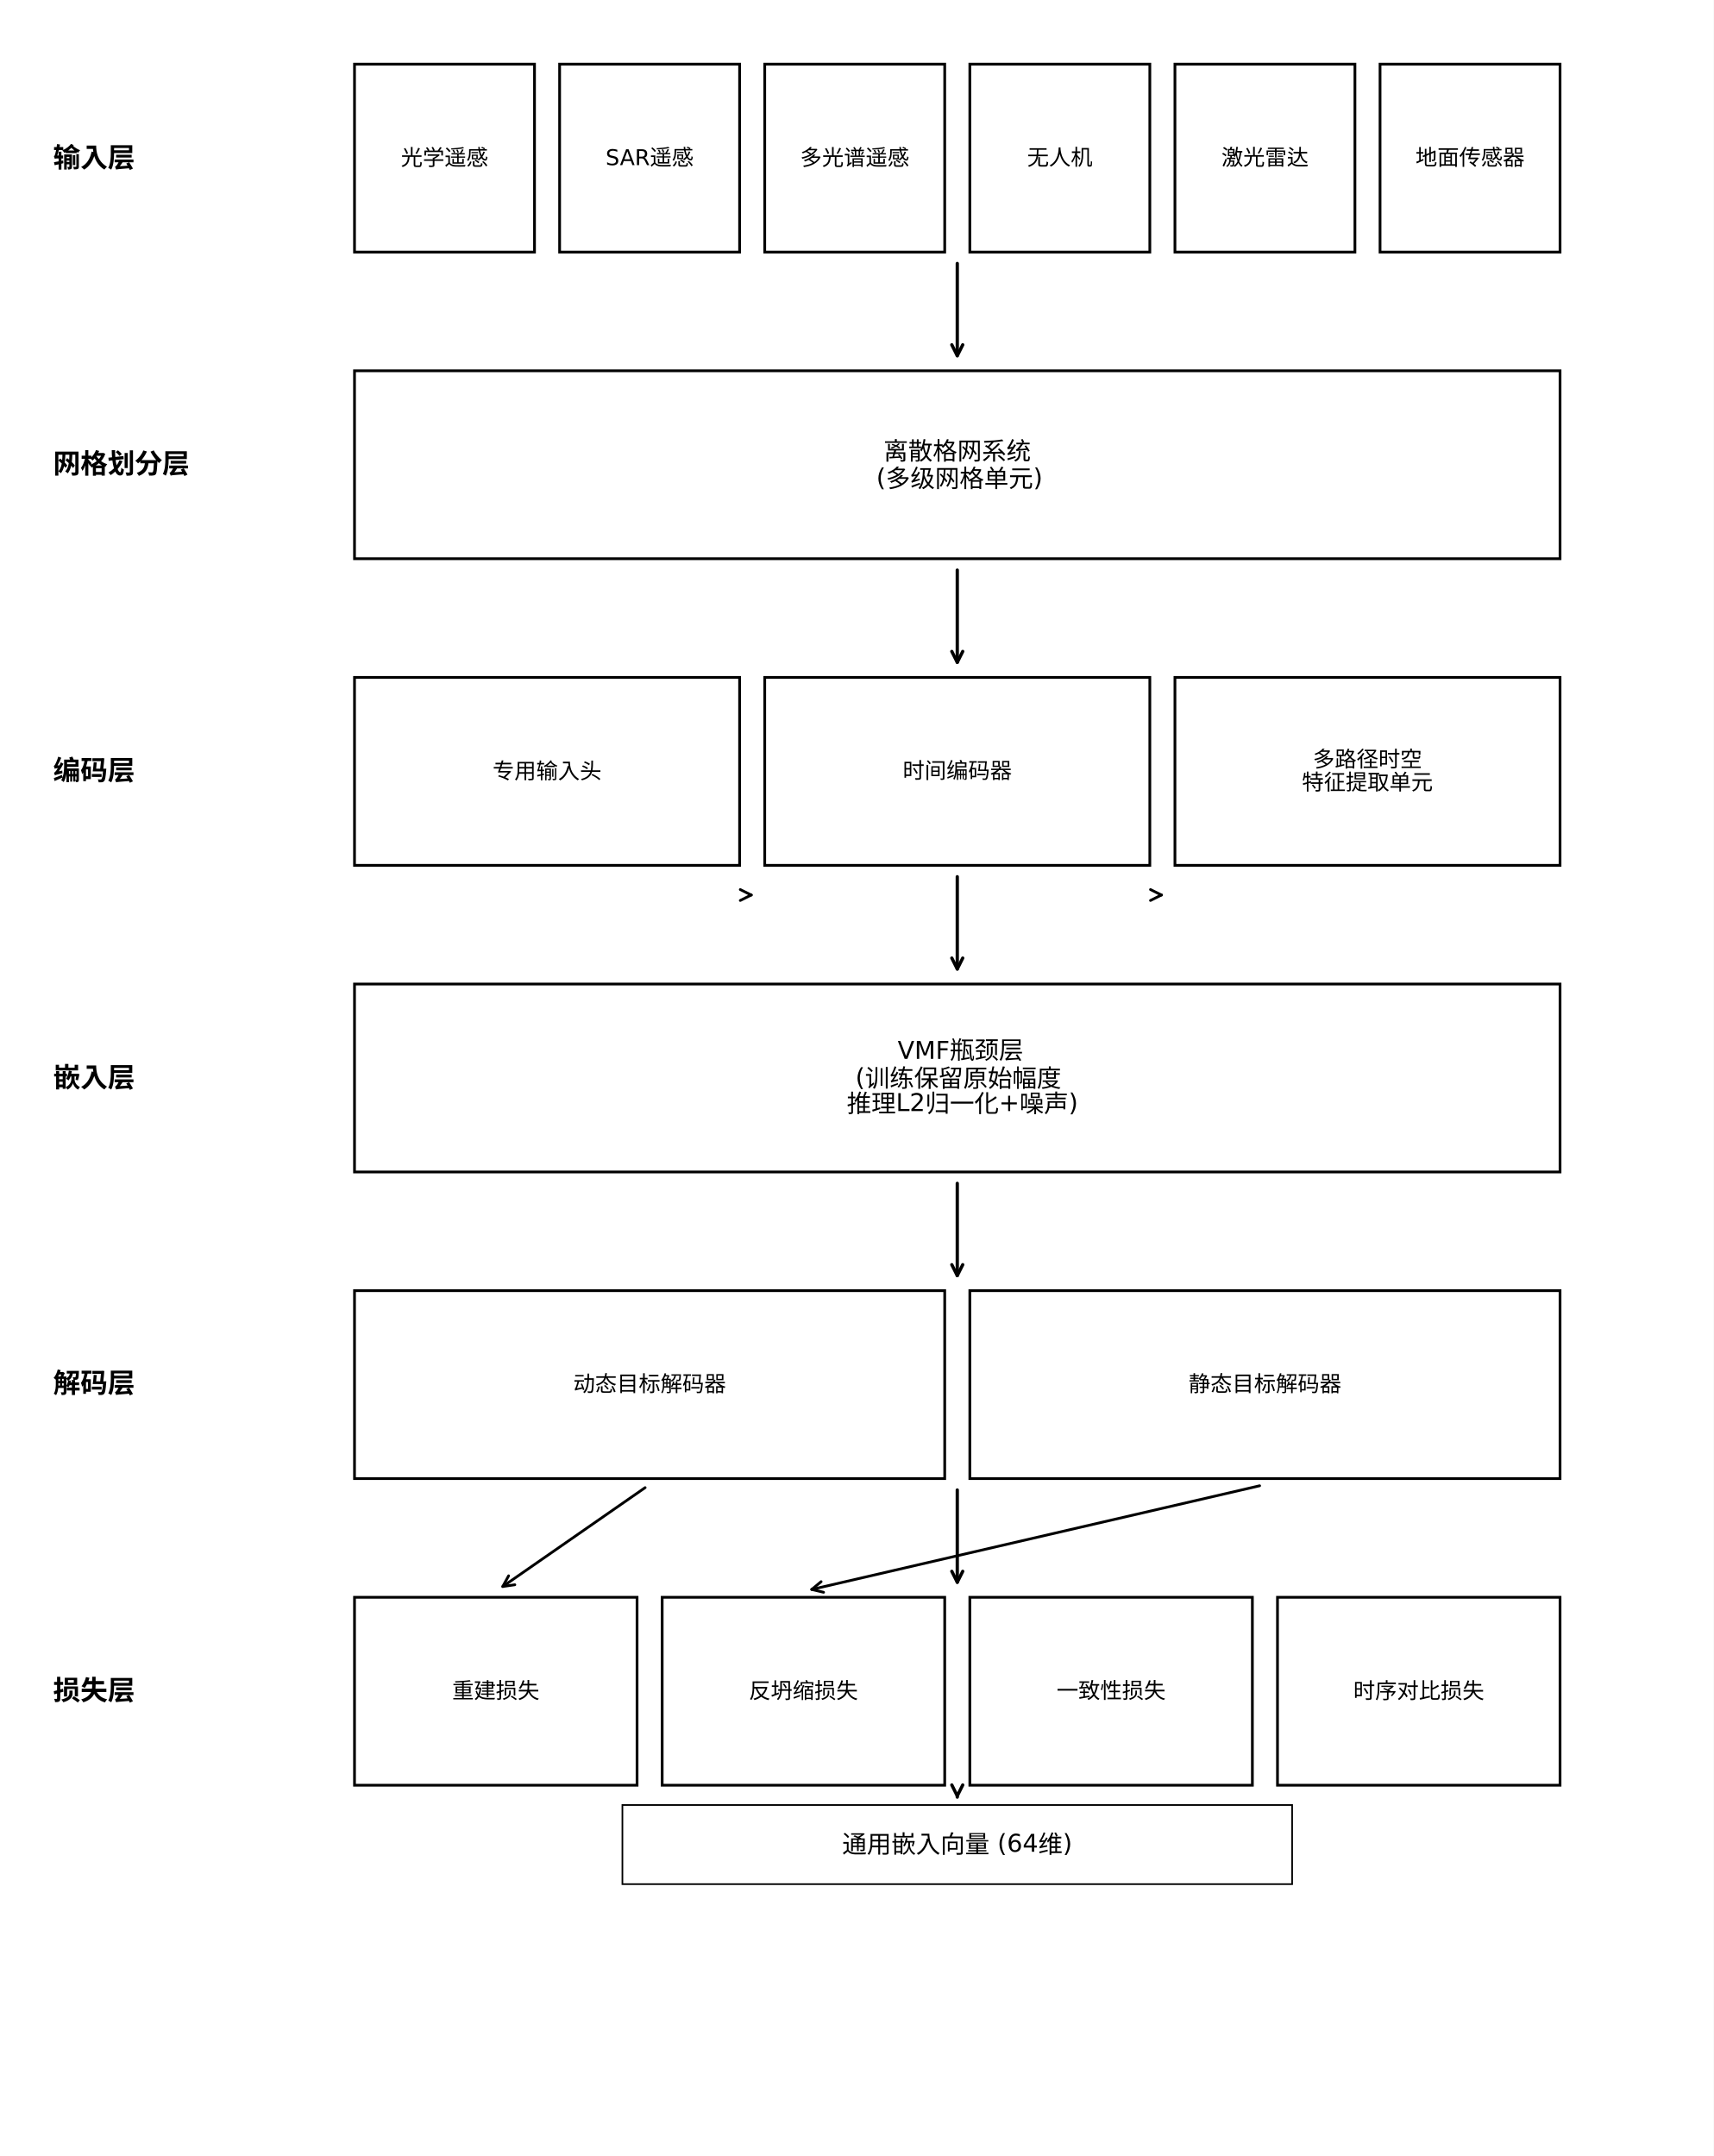
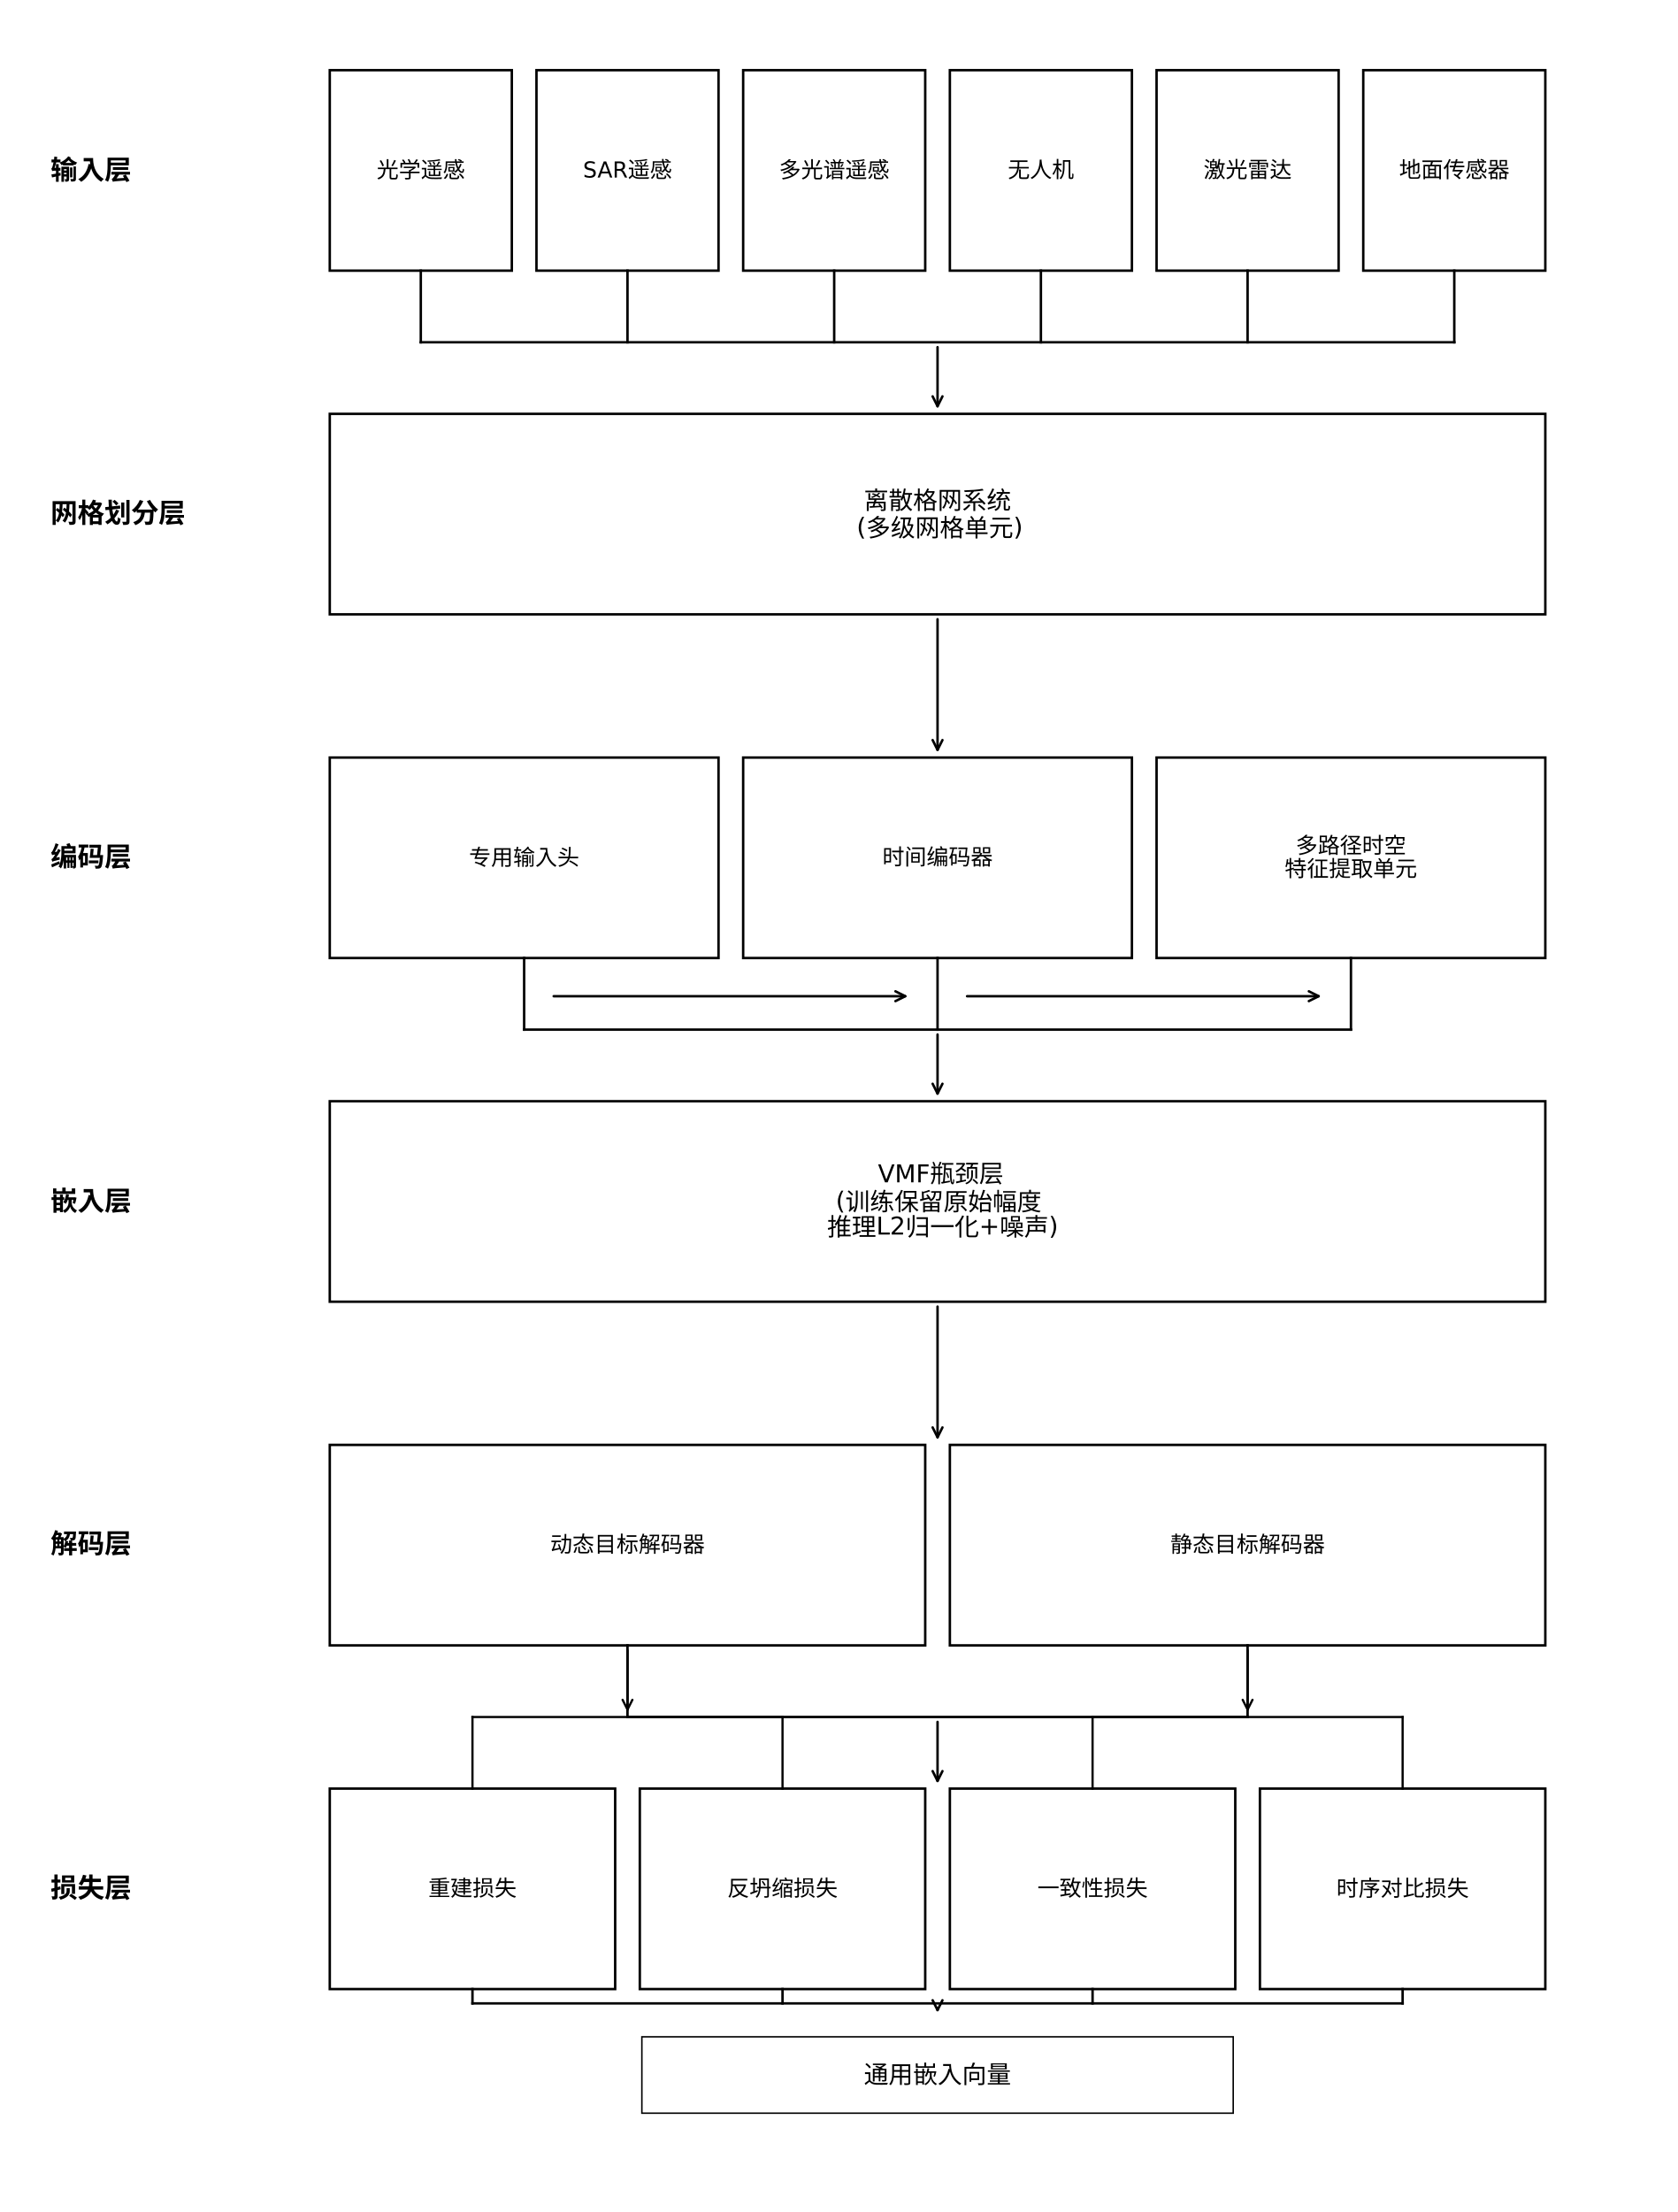
- <svg xmlns="http://www.w3.org/2000/svg" width="628.2pt" height="790.56pt" viewBox="0 0 628.2 790.56" version="1.1">
+ <svg xmlns="http://www.w3.org/2000/svg" width="684pt" height="901.44pt" viewBox="0 0 684 901.44" version="1.1">
  <defs>
    <style type="text/css">*{stroke-linejoin: round; stroke-linecap: butt}</style>
  </defs>
  <g id="figure_1">
    <g id="patch_1">
-       <path d="M 0 790.56  L 628.2 790.56  L 628.2 0  L 0 0  z " style="fill: #ffffff" />
+       <path d="M 0 901.44  L 684 901.44  L 684 0  L 0 0  z " style="fill: #ffffff" />
    </g>
    <g id="axes_1">
+       <g id="line2d_1">
+         <path d="M 171.531 110.299  L 171.531 139.478  " clip-path="url(#pb3762af98e)" style="fill: none; stroke: #000000; stroke-linecap: square" />
+       </g>
+       <g id="line2d_2">
+         <path d="M 255.789 110.299  L 255.789 139.478  " clip-path="url(#pb3762af98e)" style="fill: none; stroke: #000000; stroke-linecap: square" />
+       </g>
+       <g id="line2d_3">
+         <path d="M 340.047 110.299  L 340.047 139.478  " clip-path="url(#pb3762af98e)" style="fill: none; stroke: #000000; stroke-linecap: square" />
+       </g>
+       <g id="line2d_4">
+         <path d="M 424.305 110.299  L 424.305 139.478  " clip-path="url(#pb3762af98e)" style="fill: none; stroke: #000000; stroke-linecap: square" />
+       </g>
+       <g id="line2d_5">
+         <path d="M 508.563 110.299  L 508.563 139.478  " clip-path="url(#pb3762af98e)" style="fill: none; stroke: #000000; stroke-linecap: square" />
+       </g>
+       <g id="line2d_6">
+         <path d="M 592.821 110.299  L 592.821 139.478  " clip-path="url(#pb3762af98e)" style="fill: none; stroke: #000000; stroke-linecap: square" />
+       </g>
+       <g id="line2d_7">
+         <path d="M 171.531 139.478  L 592.821 139.478  " clip-path="url(#pb3762af98e)" style="fill: none; stroke: #000000; stroke-linecap: square" />
+       </g>
+       <g id="line2d_8">
+         <path d="M 213.66 390.417  L 213.66 419.596  " clip-path="url(#pb3762af98e)" style="fill: none; stroke: #000000; stroke-linecap: square" />
+       </g>
+       <g id="line2d_9">
+         <path d="M 382.176 390.417  L 382.176 419.596  " clip-path="url(#pb3762af98e)" style="fill: none; stroke: #000000; stroke-linecap: square" />
+       </g>
+       <g id="line2d_10">
+         <path d="M 550.692 390.417  L 550.692 419.596  " clip-path="url(#pb3762af98e)" style="fill: none; stroke: #000000; stroke-linecap: square" />
+       </g>
+       <g id="line2d_11">
+         <path d="M 213.66 419.596  L 550.692 419.596  " clip-path="url(#pb3762af98e)" style="fill: none; stroke: #000000; stroke-linecap: square" />
+       </g>
+       <g id="line2d_12">
+         <path d="M 255.789 670.535  L 255.789 699.714  " clip-path="url(#pb3762af98e)" style="fill: none; stroke: #000000; stroke-linecap: square" />
+       </g>
+       <g id="line2d_13">
+         <path d="M 508.563 670.535  L 508.563 699.714  " clip-path="url(#pb3762af98e)" style="fill: none; stroke: #000000; stroke-linecap: square" />
+       </g>
+       <g id="line2d_14">
+         <path d="M 255.789 699.714  L 508.563 699.714  " clip-path="url(#pb3762af98e)" style="fill: none; stroke: #000000; stroke-linecap: square" />
+       </g>
+       <g id="line2d_15">
+         <path d="M 192.595 699.714  L 318.983 699.714  " clip-path="url(#pb3762af98e)" style="fill: none; stroke: #000000; stroke-width: 0.9; stroke-linecap: square" />
+       </g>
+       <g id="line2d_16">
+         <path d="M 192.595 699.714  L 192.595 728.893  " clip-path="url(#pb3762af98e)" style="fill: none; stroke: #000000; stroke-width: 0.9; stroke-linecap: square" />
+       </g>
+       <g id="line2d_17">
+         <path d="M 318.983 699.714  L 318.983 728.893  " clip-path="url(#pb3762af98e)" style="fill: none; stroke: #000000; stroke-width: 0.9; stroke-linecap: square" />
+       </g>
+       <g id="line2d_18">
+         <path d="M 445.37 699.714  L 571.756 699.714  " clip-path="url(#pb3762af98e)" style="fill: none; stroke: #000000; stroke-width: 0.9; stroke-linecap: square" />
+       </g>
+       <g id="line2d_19">
+         <path d="M 445.37 699.714  L 445.37 728.893  " clip-path="url(#pb3762af98e)" style="fill: none; stroke: #000000; stroke-width: 0.9; stroke-linecap: square" />
+       </g>
+       <g id="line2d_20">
+         <path d="M 571.756 699.714  L 571.756 728.893  " clip-path="url(#pb3762af98e)" style="fill: none; stroke: #000000; stroke-width: 0.9; stroke-linecap: square" />
+       </g>
+       <g id="line2d_21">
+         <path d="M 192.595 810.594  L 192.595 816.429  " clip-path="url(#pb3762af98e)" style="fill: none; stroke: #000000; stroke-linecap: square" />
+       </g>
+       <g id="line2d_22">
+         <path d="M 318.983 810.594  L 318.983 816.429  " clip-path="url(#pb3762af98e)" style="fill: none; stroke: #000000; stroke-linecap: square" />
+       </g>
+       <g id="line2d_23">
+         <path d="M 445.37 810.594  L 445.37 816.429  " clip-path="url(#pb3762af98e)" style="fill: none; stroke: #000000; stroke-linecap: square" />
+       </g>
+       <g id="line2d_24">
+         <path d="M 571.756 810.594  L 571.756 816.429  " clip-path="url(#pb3762af98e)" style="fill: none; stroke: #000000; stroke-linecap: square" />
+       </g>
+       <g id="line2d_25">
+         <path d="M 192.595 816.429  L 571.756 816.429  " clip-path="url(#pb3762af98e)" style="fill: none; stroke: #000000; stroke-linecap: square" />
+       </g>
      <g id="patch_2">
-         <path d="M 129.96 92.433  L 195.944 92.433  L 195.944 23.521  L 129.96 23.521  L 129.96 92.433  z " clip-path="url(#pd5bf3ace95)" style="fill: none; stroke: #000000; stroke-linejoin: miter" />
+         <path d="M 134.424 110.299  L 208.638 110.299  L 208.638 28.598  L 134.424 28.598  L 134.424 110.299  z " clip-path="url(#pb3762af98e)" style="fill: none; stroke: #000000; stroke-linejoin: miter" />
      </g>
      <g id="patch_3">
-         <path d="M 205.15 92.433  L 271.134 92.433  L 271.134 23.521  L 205.15 23.521  L 205.15 92.433  z " clip-path="url(#pd5bf3ace95)" style="fill: none; stroke: #000000; stroke-linejoin: miter" />
+         <path d="M 218.682 110.299  L 292.896 110.299  L 292.896 28.598  L 218.682 28.598  L 218.682 110.299  z " clip-path="url(#pb3762af98e)" style="fill: none; stroke: #000000; stroke-linejoin: miter" />
      </g>
      <g id="patch_4">
-         <path d="M 280.341 92.433  L 346.325 92.433  L 346.325 23.521  L 280.341 23.521  L 280.341 92.433  z " clip-path="url(#pd5bf3ace95)" style="fill: none; stroke: #000000; stroke-linejoin: miter" />
+         <path d="M 302.94 110.299  L 377.154 110.299  L 377.154 28.598  L 302.94 28.598  L 302.94 110.299  z " clip-path="url(#pb3762af98e)" style="fill: none; stroke: #000000; stroke-linejoin: miter" />
      </g>
      <g id="patch_5">
-         <path d="M 355.531 92.433  L 421.515 92.433  L 421.515 23.521  L 355.531 23.521  L 355.531 92.433  z " clip-path="url(#pd5bf3ace95)" style="fill: none; stroke: #000000; stroke-linejoin: miter" />
+         <path d="M 387.198 110.299  L 461.412 110.299  L 461.412 28.598  L 387.198 28.598  L 387.198 110.299  z " clip-path="url(#pb3762af98e)" style="fill: none; stroke: #000000; stroke-linejoin: miter" />
      </g>
      <g id="patch_6">
-         <path d="M 430.722 92.433  L 496.705 92.433  L 496.705 23.521  L 430.722 23.521  L 430.722 92.433  z " clip-path="url(#pd5bf3ace95)" style="fill: none; stroke: #000000; stroke-linejoin: miter" />
+         <path d="M 471.456 110.299  L 545.67 110.299  L 545.67 28.598  L 471.456 28.598  L 471.456 110.299  z " clip-path="url(#pb3762af98e)" style="fill: none; stroke: #000000; stroke-linejoin: miter" />
      </g>
      <g id="patch_7">
-         <path d="M 505.913 92.433  L 571.896 92.433  L 571.896 23.521  L 505.913 23.521  L 505.913 92.433  z " clip-path="url(#pd5bf3ace95)" style="fill: none; stroke: #000000; stroke-linejoin: miter" />
+         <path d="M 555.714 110.299  L 629.928 110.299  L 629.928 28.598  L 555.714 28.598  L 555.714 110.299  z " clip-path="url(#pb3762af98e)" style="fill: none; stroke: #000000; stroke-linejoin: miter" />
      </g>
      <g id="patch_8">
-         <path d="M 129.96 204.867  L 571.896 204.867  L 571.896 135.956  L 129.96 135.956  L 129.96 204.867  z " clip-path="url(#pd5bf3ace95)" style="fill: none; stroke: #000000; stroke-linejoin: miter" />
+         <path d="M 134.424 250.358  L 629.928 250.358  L 629.928 168.657  L 134.424 168.657  L 134.424 250.358  z " clip-path="url(#pb3762af98e)" style="fill: none; stroke: #000000; stroke-linejoin: miter" />
      </g>
      <g id="patch_9">
-         <path d="M 129.96 317.301  L 271.134 317.301  L 271.134 248.39  L 129.96 248.39  L 129.96 317.301  z " clip-path="url(#pd5bf3ace95)" style="fill: none; stroke: #000000; stroke-linejoin: miter" />
+         <path d="M 134.424 390.417  L 292.896 390.417  L 292.896 308.716  L 134.424 308.716  L 134.424 390.417  z " clip-path="url(#pb3762af98e)" style="fill: none; stroke: #000000; stroke-linejoin: miter" />
      </g>
      <g id="patch_10">
-         <path d="M 280.341 317.301  L 421.515 317.301  L 421.515 248.39  L 280.341 248.39  L 280.341 317.301  z " clip-path="url(#pd5bf3ace95)" style="fill: none; stroke: #000000; stroke-linejoin: miter" />
+         <path d="M 302.94 390.417  L 461.412 390.417  L 461.412 308.716  L 302.94 308.716  L 302.94 390.417  z " clip-path="url(#pb3762af98e)" style="fill: none; stroke: #000000; stroke-linejoin: miter" />
      </g>
      <g id="patch_11">
-         <path d="M 430.722 317.301  L 571.896 317.301  L 571.896 248.39  L 430.722 248.39  L 430.722 317.301  z " clip-path="url(#pd5bf3ace95)" style="fill: none; stroke: #000000; stroke-linejoin: miter" />
+         <path d="M 471.456 390.417  L 629.928 390.417  L 629.928 308.716  L 471.456 308.716  L 471.456 390.417  z " clip-path="url(#pb3762af98e)" style="fill: none; stroke: #000000; stroke-linejoin: miter" />
      </g>
      <g id="patch_12">
-         <path d="M 129.96 429.736  L 571.896 429.736  L 571.896 360.824  L 129.96 360.824  L 129.96 429.736  z " clip-path="url(#pd5bf3ace95)" style="fill: none; stroke: #000000; stroke-linejoin: miter" />
+         <path d="M 134.424 530.476  L 629.928 530.476  L 629.928 448.775  L 134.424 448.775  L 134.424 530.476  z " clip-path="url(#pb3762af98e)" style="fill: none; stroke: #000000; stroke-linejoin: miter" />
      </g>
      <g id="patch_13">
-         <path d="M 129.96 542.17  L 346.325 542.17  L 346.325 473.259  L 129.96 473.259  L 129.96 542.17  z " clip-path="url(#pd5bf3ace95)" style="fill: none; stroke: #000000; stroke-linejoin: miter" />
+         <path d="M 134.424 670.535  L 377.154 670.535  L 377.154 588.834  L 134.424 588.834  L 134.424 670.535  z " clip-path="url(#pb3762af98e)" style="fill: none; stroke: #000000; stroke-linejoin: miter" />
      </g>
      <g id="patch_14">
-         <path d="M 355.531 542.17  L 571.896 542.17  L 571.896 473.259  L 355.531 473.259  L 355.531 542.17  z " clip-path="url(#pd5bf3ace95)" style="fill: none; stroke: #000000; stroke-linejoin: miter" />
+         <path d="M 387.198 670.535  L 629.928 670.535  L 629.928 588.834  L 387.198 588.834  L 387.198 670.535  z " clip-path="url(#pb3762af98e)" style="fill: none; stroke: #000000; stroke-linejoin: miter" />
      </g>
      <g id="patch_15">
-         <path d="M 129.96 654.604  L 233.539 654.604  L 233.539 585.693  L 129.96 585.693  L 129.96 654.604  z " clip-path="url(#pd5bf3ace95)" style="fill: none; stroke: #000000; stroke-linejoin: miter" />
+         <path d="M 134.424 810.594  L 250.767 810.594  L 250.767 728.893  L 134.424 728.893  L 134.424 810.594  z " clip-path="url(#pb3762af98e)" style="fill: none; stroke: #000000; stroke-linejoin: miter" />
      </g>
      <g id="patch_16">
-         <path d="M 242.746 654.604  L 346.325 654.604  L 346.325 585.693  L 242.746 585.693  L 242.746 654.604  z " clip-path="url(#pd5bf3ace95)" style="fill: none; stroke: #000000; stroke-linejoin: miter" />
+         <path d="M 260.811 810.594  L 377.154 810.594  L 377.154 728.893  L 260.811 728.893  L 260.811 810.594  z " clip-path="url(#pb3762af98e)" style="fill: none; stroke: #000000; stroke-linejoin: miter" />
      </g>
      <g id="patch_17">
-         <path d="M 355.531 654.604  L 459.11 654.604  L 459.11 585.693  L 355.531 585.693  L 355.531 654.604  z " clip-path="url(#pd5bf3ace95)" style="fill: none; stroke: #000000; stroke-linejoin: miter" />
+         <path d="M 387.198 810.594  L 503.541 810.594  L 503.541 728.893  L 387.198 728.893  L 387.198 810.594  z " clip-path="url(#pb3762af98e)" style="fill: none; stroke: #000000; stroke-linejoin: miter" />
      </g>
      <g id="patch_18">
-         <path d="M 468.317 654.604  L 571.896 654.604  L 571.896 585.693  L 468.317 585.693  L 468.317 654.604  z " clip-path="url(#pd5bf3ace95)" style="fill: none; stroke: #000000; stroke-linejoin: miter" />
+         <path d="M 513.585 810.594  L 629.928 810.594  L 629.928 728.893  L 513.585 728.893  L 513.585 810.594  z " clip-path="url(#pb3762af98e)" style="fill: none; stroke: #000000; stroke-linejoin: miter" />
      </g>
      <g id="patch_19">
-         <path d="M 228.168 690.874  L 473.688 690.874  L 473.688 661.858  L 228.168 661.858  L 228.168 690.874  z " clip-path="url(#pd5bf3ace95)" style="fill: none; stroke: #000000; stroke-width: 0.6; stroke-linejoin: miter" />
+         <path d="M 261.648 861.171  L 502.704 861.171  L 502.704 830.046  L 261.648 830.046  L 261.648 861.171  z " clip-path="url(#pb3762af98e)" style="fill: none; stroke: #000000; stroke-width: 0.6; stroke-linejoin: miter" />
      </g>
      <g id="text_1">
-         <text style="font-weight: 700; font-size: 10px; font-family: 'WenQuanYi Zen Hei', 'DejaVu Sans', sans-serif; text-anchor: start" x="19.476" y="61.321" transform="rotate(-0 19.476 61.32057)">输入层</text>
+         <text style="font-weight: 700; font-size: 11px; font-family: 'WenQuanYi Zen Hei', 'DejaVu Sans', sans-serif; text-anchor: start" x="20.592" y="73.127" transform="rotate(-0 20.592 73.12655)">输入层</text>
      </g>
      <g id="text_2">
-         <text style="font-size: 8px; font-family: 'WenQuanYi Zen Hei', 'DejaVu Sans', sans-serif; text-anchor: middle" x="162.952" y="60.613" transform="rotate(-0 162.9518 60.61307)">光学遥感</text>
+         <text style="font-size: 9px; font-family: 'WenQuanYi Zen Hei', 'DejaVu Sans', sans-serif; text-anchor: middle" x="171.531" y="72.414" transform="rotate(-0 171.531 72.4142)">光学遥感</text>
      </g>
      <g id="text_3">
-         <text style="font-size: 8px; font-family: 'WenQuanYi Zen Hei', 'DejaVu Sans', sans-serif; text-anchor: middle" x="238.142" y="60.555" transform="rotate(-0 238.1422 60.55495)">SAR遥感</text>
+         <text style="font-size: 9px; font-family: 'WenQuanYi Zen Hei', 'DejaVu Sans', sans-serif; text-anchor: middle" x="255.789" y="72.349" transform="rotate(-0 255.789 72.34881)">SAR遥感</text>
      </g>
      <g id="text_4">
-         <text style="font-size: 8px; font-family: 'WenQuanYi Zen Hei', 'DejaVu Sans', sans-serif; text-anchor: middle" x="313.333" y="60.617" transform="rotate(-0 313.3327 60.61682)">多光谱遥感</text>
+         <text style="font-size: 9px; font-family: 'WenQuanYi Zen Hei', 'DejaVu Sans', sans-serif; text-anchor: middle" x="340.047" y="72.418" transform="rotate(-0 340.047 72.41842)">多光谱遥感</text>
      </g>
      <g id="text_5">
-         <text style="font-size: 8px; font-family: 'WenQuanYi Zen Hei', 'DejaVu Sans', sans-serif; text-anchor: middle" x="388.523" y="60.527" transform="rotate(-0 388.5233 60.52745)">无人机</text>
+         <text style="font-size: 9px; font-family: 'WenQuanYi Zen Hei', 'DejaVu Sans', sans-serif; text-anchor: middle" x="424.305" y="72.318" transform="rotate(-0 424.305 72.31787)">无人机</text>
      </g>
      <g id="text_6">
-         <text style="font-size: 8px; font-family: 'WenQuanYi Zen Hei', 'DejaVu Sans', sans-serif; text-anchor: middle" x="463.714" y="60.535" transform="rotate(-0 463.7138 60.53495)">激光雷达</text>
+         <text style="font-size: 9px; font-family: 'WenQuanYi Zen Hei', 'DejaVu Sans', sans-serif; text-anchor: middle" x="508.563" y="72.326" transform="rotate(-0 508.563 72.32631)">激光雷达</text>
      </g>
      <g id="text_7">
-         <text style="font-size: 8px; font-family: 'WenQuanYi Zen Hei', 'DejaVu Sans', sans-serif; text-anchor: middle" x="538.904" y="60.551" transform="rotate(-0 538.9043 60.55057)">地面传感器</text>
+         <text style="font-size: 9px; font-family: 'WenQuanYi Zen Hei', 'DejaVu Sans', sans-serif; text-anchor: middle" x="592.821" y="72.344" transform="rotate(-0 592.821 72.34389)">地面传感器</text>
      </g>
      <g id="text_8">
-         <text style="font-weight: 700; font-size: 10px; font-family: 'WenQuanYi Zen Hei', 'DejaVu Sans', sans-serif; text-anchor: start" x="19.476" y="173.541" transform="rotate(-0 19.476 173.5409)">网格划分层</text>
+         <text style="font-weight: 700; font-size: 11px; font-family: 'WenQuanYi Zen Hei', 'DejaVu Sans', sans-serif; text-anchor: start" x="20.592" y="212.95" transform="rotate(-0 20.592 212.95)">网格划分层</text>
      </g>
      <g id="text_9">
-         <text style="font-size: 9px; font-family: 'WenQuanYi Zen Hei', 'DejaVu Sans', sans-serif" transform="translate(323.928 168.568)">离散格网系统</text>
-         <text style="font-size: 9px; font-family: 'WenQuanYi Zen Hei', 'DejaVu Sans', sans-serif" transform="translate(321.2294 178.2226)">(多级网格单元)</text>
+         <text style="font-size: 10px; font-family: 'WenQuanYi Zen Hei', 'DejaVu Sans', sans-serif" transform="translate(352.176 207.4593)">离散格网系统</text>
+         <text style="font-size: 10px; font-family: 'WenQuanYi Zen Hei', 'DejaVu Sans', sans-serif" transform="translate(349.1776 218.1867)">(多级网格单元)</text>
      </g>
      <g id="text_10">
-         <text style="font-weight: 700; font-size: 10px; font-family: 'WenQuanYi Zen Hei', 'DejaVu Sans', sans-serif; text-anchor: start" x="19.476" y="286.009" transform="rotate(-0 19.476 286.0089)">编码层</text>
+         <text style="font-weight: 700; font-size: 11px; font-family: 'WenQuanYi Zen Hei', 'DejaVu Sans', sans-serif; text-anchor: start" x="20.592" y="353.046" transform="rotate(-0 20.592 353.0459)">编码层</text>
      </g>
      <g id="text_11">
-         <text style="font-size: 8px; font-family: 'WenQuanYi Zen Hei', 'DejaVu Sans', sans-serif; text-anchor: middle" x="200.547" y="285.521" transform="rotate(-0 200.547 285.5206)">专用输入头</text>
+         <text style="font-size: 9px; font-family: 'WenQuanYi Zen Hei', 'DejaVu Sans', sans-serif; text-anchor: middle" x="213.66" y="352.576" transform="rotate(-0 213.66 352.5757)">专用输入头</text>
      </g>
      <g id="text_12">
-         <text style="font-size: 8px; font-family: 'WenQuanYi Zen Hei', 'DejaVu Sans', sans-serif; text-anchor: middle" x="350.928" y="285.384" transform="rotate(-0 350.928 285.3844)">时间编码器</text>
+         <text style="font-size: 9px; font-family: 'WenQuanYi Zen Hei', 'DejaVu Sans', sans-serif; text-anchor: middle" x="382.176" y="352.422" transform="rotate(-0 382.176 352.4224)">时间编码器</text>
      </g>
      <g id="text_13">
-         <text style="font-size: 8px; font-family: 'WenQuanYi Zen Hei', 'DejaVu Sans', sans-serif" transform="translate(481.309 281.2102)">多路径时空</text>
-         <text style="font-size: 8px; font-family: 'WenQuanYi Zen Hei', 'DejaVu Sans', sans-serif" transform="translate(477.309 289.6285)">特征提取单元</text>
+         <text style="font-size: 9px; font-family: 'WenQuanYi Zen Hei', 'DejaVu Sans', sans-serif" transform="translate(528.192 347.7265)">多路径时空</text>
+         <text style="font-size: 9px; font-family: 'WenQuanYi Zen Hei', 'DejaVu Sans', sans-serif" transform="translate(523.692 357.197)">特征提取单元</text>
      </g>
      <g id="text_14">
-         <text style="font-weight: 700; font-size: 10px; font-family: 'WenQuanYi Zen Hei', 'DejaVu Sans', sans-serif; text-anchor: start" x="19.476" y="398.624" transform="rotate(-0 19.476 398.6237)">嵌入层</text>
+         <text style="font-weight: 700; font-size: 11px; font-family: 'WenQuanYi Zen Hei', 'DejaVu Sans', sans-serif; text-anchor: start" x="20.592" y="493.303" transform="rotate(-0 20.592 493.3034)">嵌入层</text>
      </g>
      <g id="text_15">
-         <text style="font-size: 9px; font-family: 'WenQuanYi Zen Hei', 'DejaVu Sans', sans-serif" transform="translate(329.065 388.2567)">VMF瓶颈层</text>
-         <text style="font-size: 9px; font-family: 'WenQuanYi Zen Hei', 'DejaVu Sans', sans-serif" transform="translate(313.5787 398.1526)">(训练保留原始幅度</text>
-         <text style="font-size: 9px; font-family: 'WenQuanYi Zen Hei', 'DejaVu Sans', sans-serif" transform="translate(310.4315 407.8214)">推理L2归一化+噪声)</text>
+         <text style="font-size: 10px; font-family: 'WenQuanYi Zen Hei', 'DejaVu Sans', sans-serif" transform="translate(357.8838 481.8216)">VMF瓶颈层</text>
+         <text style="font-size: 10px; font-family: 'WenQuanYi Zen Hei', 'DejaVu Sans', sans-serif" transform="translate(340.6768 492.8171)">(训练保留原始幅度</text>
+         <text style="font-size: 10px; font-family: 'WenQuanYi Zen Hei', 'DejaVu Sans', sans-serif" transform="translate(337.1799 503.5602)">推理L2归一化+噪声)</text>
      </g>
      <g id="text_16">
-         <text style="font-weight: 700; font-size: 10px; font-family: 'WenQuanYi Zen Hei', 'DejaVu Sans', sans-serif; text-anchor: start" x="19.476" y="510.658" transform="rotate(-0 19.476 510.6581)">解码层</text>
+         <text style="font-weight: 700; font-size: 11px; font-family: 'WenQuanYi Zen Hei', 'DejaVu Sans', sans-serif; text-anchor: start" x="20.592" y="632.922" transform="rotate(-0 20.592 632.9223)">解码层</text>
      </g>
      <g id="text_17">
-         <text style="font-size: 8px; font-family: 'WenQuanYi Zen Hei', 'DejaVu Sans', sans-serif; text-anchor: middle" x="238.142" y="510.241" transform="rotate(-0 238.1422 510.2413)">动态目标解码器</text>
+         <text style="font-size: 9px; font-family: 'WenQuanYi Zen Hei', 'DejaVu Sans', sans-serif; text-anchor: middle" x="255.789" y="632.527" transform="rotate(-0 255.789 632.5269)">动态目标解码器</text>
      </g>
      <g id="text_18">
-         <text style="font-size: 8px; font-family: 'WenQuanYi Zen Hei', 'DejaVu Sans', sans-serif; text-anchor: middle" x="463.714" y="510.233" transform="rotate(-0 463.7138 510.2331)">静态目标解码器</text>
+         <text style="font-size: 9px; font-family: 'WenQuanYi Zen Hei', 'DejaVu Sans', sans-serif; text-anchor: middle" x="508.563" y="632.518" transform="rotate(-0 508.563 632.5178)">静态目标解码器</text>
      </g>
      <g id="text_19">
-         <text style="font-weight: 700; font-size: 10px; font-family: 'WenQuanYi Zen Hei', 'DejaVu Sans', sans-serif; text-anchor: start" x="19.476" y="623.317" transform="rotate(-0 19.476 623.3168)">损失层</text>
+         <text style="font-weight: 700; font-size: 11px; font-family: 'WenQuanYi Zen Hei', 'DejaVu Sans', sans-serif; text-anchor: start" x="20.592" y="773.228" transform="rotate(-0 20.592 773.2279)">损失层</text>
      </g>
      <g id="text_20">
-         <text style="font-size: 8px; font-family: 'WenQuanYi Zen Hei', 'DejaVu Sans', sans-serif; text-anchor: middle" x="181.749" y="622.73" transform="rotate(-0 181.7494 622.73)">重建损失</text>
+         <text style="font-size: 9px; font-family: 'WenQuanYi Zen Hei', 'DejaVu Sans', sans-serif; text-anchor: middle" x="192.595" y="772.647" transform="rotate(-0 192.5955 772.6471)">重建损失</text>
      </g>
      <g id="text_21">
-         <text style="font-size: 8px; font-family: 'WenQuanYi Zen Hei', 'DejaVu Sans', sans-serif; text-anchor: middle" x="294.535" y="622.746" transform="rotate(-0 294.5351 622.7457)">反坍缩损失</text>
+         <text style="font-size: 9px; font-family: 'WenQuanYi Zen Hei', 'DejaVu Sans', sans-serif; text-anchor: middle" x="318.983" y="772.665" transform="rotate(-0 318.9825 772.6646)">反坍缩损失</text>
      </g>
      <g id="text_22">
-         <text style="font-size: 8px; font-family: 'WenQuanYi Zen Hei', 'DejaVu Sans', sans-serif; text-anchor: middle" x="407.321" y="622.723" transform="rotate(-0 407.3209 622.7225)">一致性损失</text>
+         <text style="font-size: 9px; font-family: 'WenQuanYi Zen Hei', 'DejaVu Sans', sans-serif; text-anchor: middle" x="445.37" y="772.639" transform="rotate(-0 445.3695 772.6386)">一致性损失</text>
      </g>
      <g id="text_23">
-         <text style="font-size: 8px; font-family: 'WenQuanYi Zen Hei', 'DejaVu Sans', sans-serif; text-anchor: middle" x="520.107" y="622.789" transform="rotate(-0 520.1066 622.7888)">时序对比损失</text>
+         <text style="font-size: 9px; font-family: 'WenQuanYi Zen Hei', 'DejaVu Sans', sans-serif; text-anchor: middle" x="571.756" y="772.713" transform="rotate(-0 571.7565 772.7132)">时序对比损失</text>
      </g>
      <g id="patch_20">
-         <path d="M 350.928 96.612  Q 350.928 114.195 350.928 130.437  " style="fill: none; stroke: #000000; stroke-width: 1.2; stroke-linecap: round" />
-         <path d="M 352.928 126.437  L 350.928 130.437  L 348.928 126.437  " style="fill: none; stroke: #000000; stroke-width: 1.2; stroke-linecap: round" />
+         <path d="M 382.176 141.476  Q 382.176 154.066 382.176 165.538  " style="fill: none; stroke: #000000; stroke-linecap: round" />
+         <path d="M 384.176 161.538  L 382.176 165.538  L 380.176 161.538  " style="fill: none; stroke: #000000; stroke-linecap: round" />
      </g>
      <g id="patch_21">
-         <path d="M 350.928 209.047  Q 350.928 226.63 350.928 242.871  " style="fill: none; stroke: #000000; stroke-width: 1.2; stroke-linecap: round" />
-         <path d="M 352.928 238.871  L 350.928 242.871  L 348.928 238.871  " style="fill: none; stroke: #000000; stroke-width: 1.2; stroke-linecap: round" />
+         <path d="M 382.176 252.356  Q 382.176 279.537 382.176 305.599  " style="fill: none; stroke: #000000; stroke-linecap: round" />
+         <path d="M 384.176 301.599  L 382.176 305.599  L 380.176 301.599  " style="fill: none; stroke: #000000; stroke-linecap: round" />
      </g>
      <g id="patch_22">
-         <path d="M 350.928 321.481  Q 350.928 339.064 350.928 355.306  " style="fill: none; stroke: #000000; stroke-width: 1.2; stroke-linecap: round" />
-         <path d="M 352.928 351.306  L 350.928 355.306  L 348.928 351.306  " style="fill: none; stroke: #000000; stroke-width: 1.2; stroke-linecap: round" />
+         <path d="M 382.176 421.594  Q 382.176 434.184 382.176 445.656  " style="fill: none; stroke: #000000; stroke-linecap: round" />
+         <path d="M 384.176 441.656  L 382.176 445.656  L 380.176 441.656  " style="fill: none; stroke: #000000; stroke-linecap: round" />
      </g>
      <g id="patch_23">
-         <path d="M 350.928 433.915  Q 350.928 451.499 350.928 467.74  " style="fill: none; stroke: #000000; stroke-width: 1.2; stroke-linecap: round" />
-         <path d="M 352.928 463.74  L 350.928 467.74  L 348.928 463.74  " style="fill: none; stroke: #000000; stroke-width: 1.2; stroke-linecap: round" />
+         <path d="M 382.176 532.474  Q 382.176 559.655 382.176 585.717  " style="fill: none; stroke: #000000; stroke-linecap: round" />
+         <path d="M 384.176 581.717  L 382.176 585.717  L 380.176 581.717  " style="fill: none; stroke: #000000; stroke-linecap: round" />
      </g>
      <g id="patch_24">
-         <path d="M 350.928 546.35  Q 350.928 563.933 350.928 580.174  " style="fill: none; stroke: #000000; stroke-width: 1.2; stroke-linecap: round" />
-         <path d="M 352.928 576.174  L 350.928 580.174  L 348.928 576.174  " style="fill: none; stroke: #000000; stroke-width: 1.2; stroke-linecap: round" />
+         <path d="M 382.176 701.712  Q 382.176 714.302 382.176 725.774  " style="fill: none; stroke: #000000; stroke-linecap: round" />
+         <path d="M 384.176 721.774  L 382.176 725.774  L 380.176 721.774  " style="fill: none; stroke: #000000; stroke-linecap: round" />
+       </g>
+       <g id="patch_25">
+         <path d="M 225.702 405.979  Q 297.918 405.979 369.016 405.979  " style="fill: none; stroke: #000000; stroke-linecap: round" />
+         <path d="M 365.016 403.979  L 369.016 405.979  L 365.016 407.979  " style="fill: none; stroke: #000000; stroke-linecap: round" />
+       </g>
+       <g id="patch_26">
+         <path d="M 394.218 405.979  Q 466.434 405.979 537.532 405.979  " style="fill: none; stroke: #000000; stroke-linecap: round" />
+         <path d="M 533.532 403.979  L 537.532 405.979  L 533.532 407.979  " style="fill: none; stroke: #000000; stroke-linecap: round" />
+       </g>
+       <g id="patch_27">
+         <path d="M 255.789 672.533  Q 255.789 685.123 255.789 696.707  " style="fill: none; stroke: #000000; stroke-width: 0.9; stroke-linecap: round" />
+         <path d="M 257.789 692.707  L 255.789 696.707  L 253.789 692.707  " style="fill: none; stroke: #000000; stroke-width: 0.9; stroke-linecap: round" />
+       </g>
+       <g id="patch_28">
+         <path d="M 508.563 672.533  Q 508.563 685.123 508.563 696.707  " style="fill: none; stroke: #000000; stroke-width: 0.9; stroke-linecap: round" />
+         <path d="M 510.563 692.707  L 508.563 696.707  L 506.563 692.707  " style="fill: none; stroke: #000000; stroke-width: 0.9; stroke-linecap: round" />
      </g>
      <g id="text_24">
-         <text style="font-size: 9px; font-family: 'WenQuanYi Zen Hei', 'DejaVu Sans', sans-serif; text-anchor: middle" x="350.928" y="679.411" transform="rotate(-0 350.928 679.4112)">通用嵌入向量 (64维)</text>
-       </g>
-       <g id="patch_25">
-         <path d="M 350.928 658.779  Q 350.928 659.319 350.928 658.517  " style="fill: none; stroke: #000000; stroke-width: 1.2; stroke-linecap: round" />
-         <path d="M 352.928 654.517  L 350.928 658.517  L 348.928 654.517  " style="fill: none; stroke: #000000; stroke-width: 1.2; stroke-linecap: round" />
-       </g>
-       <g id="patch_26">
-         <path d="M 274.974 328.182  Q 275.737 328.182 275.381 328.182  " style="fill: none; stroke: #000000; stroke-linecap: round" />
-         <path d="M 271.381 326.182  L 275.381 328.182  L 271.381 330.182  " style="fill: none; stroke: #000000; stroke-linecap: round" />
-       </g>
-       <g id="patch_27">
-         <path d="M 425.355 328.182  Q 426.118 328.182 425.762 328.182  " style="fill: none; stroke: #000000; stroke-linecap: round" />
-         <path d="M 421.762 326.182  L 425.762 328.182  L 421.762 330.182  " style="fill: none; stroke: #000000; stroke-linecap: round" />
-       </g>
-       <g id="patch_28">
-         <path d="M 236.5 545.487  Q 209.945 563.932 184.308 581.739  " style="fill: none; stroke: #000000; stroke-linecap: round" />
-         <path d="M 188.735 581.1  L 184.308 581.739  L 186.453 577.815  " style="fill: none; stroke: #000000; stroke-linecap: round" />
+         <text style="font-size: 10px; font-family: 'WenQuanYi Zen Hei', 'DejaVu Sans', sans-serif; text-anchor: middle" x="382.176" y="848.952" transform="rotate(-0 382.176 848.9522)">通用嵌入向量</text>
      </g>
      <g id="patch_29">
-         <path d="M 461.765 544.798  Q 379.123 563.932 297.571 582.814  " style="fill: none; stroke: #000000; stroke-linecap: round" />
-         <path d="M 301.919 583.86  L 297.571 582.814  L 301.017 579.963  " style="fill: none; stroke: #000000; stroke-linecap: round" />
+         <path d="M 382.176 818.427  Q 382.176 819.347 382.176 819.149  " style="fill: none; stroke: #000000; stroke-linecap: round" />
+         <path d="M 384.176 815.149  L 382.176 819.149  L 380.176 815.149  " style="fill: none; stroke: #000000; stroke-linecap: round" />
      </g>
    </g>
  </g>
  <defs>
-     <clipPath id="pd5bf3ace95">
-       <rect x="7.2" y="7.2" width="613.8" height="776.16" />
+     <clipPath id="pb3762af98e">
+       <rect x="7.2" y="7.2" width="669.6" height="887.04" />
    </clipPath>
  </defs>
</svg>
